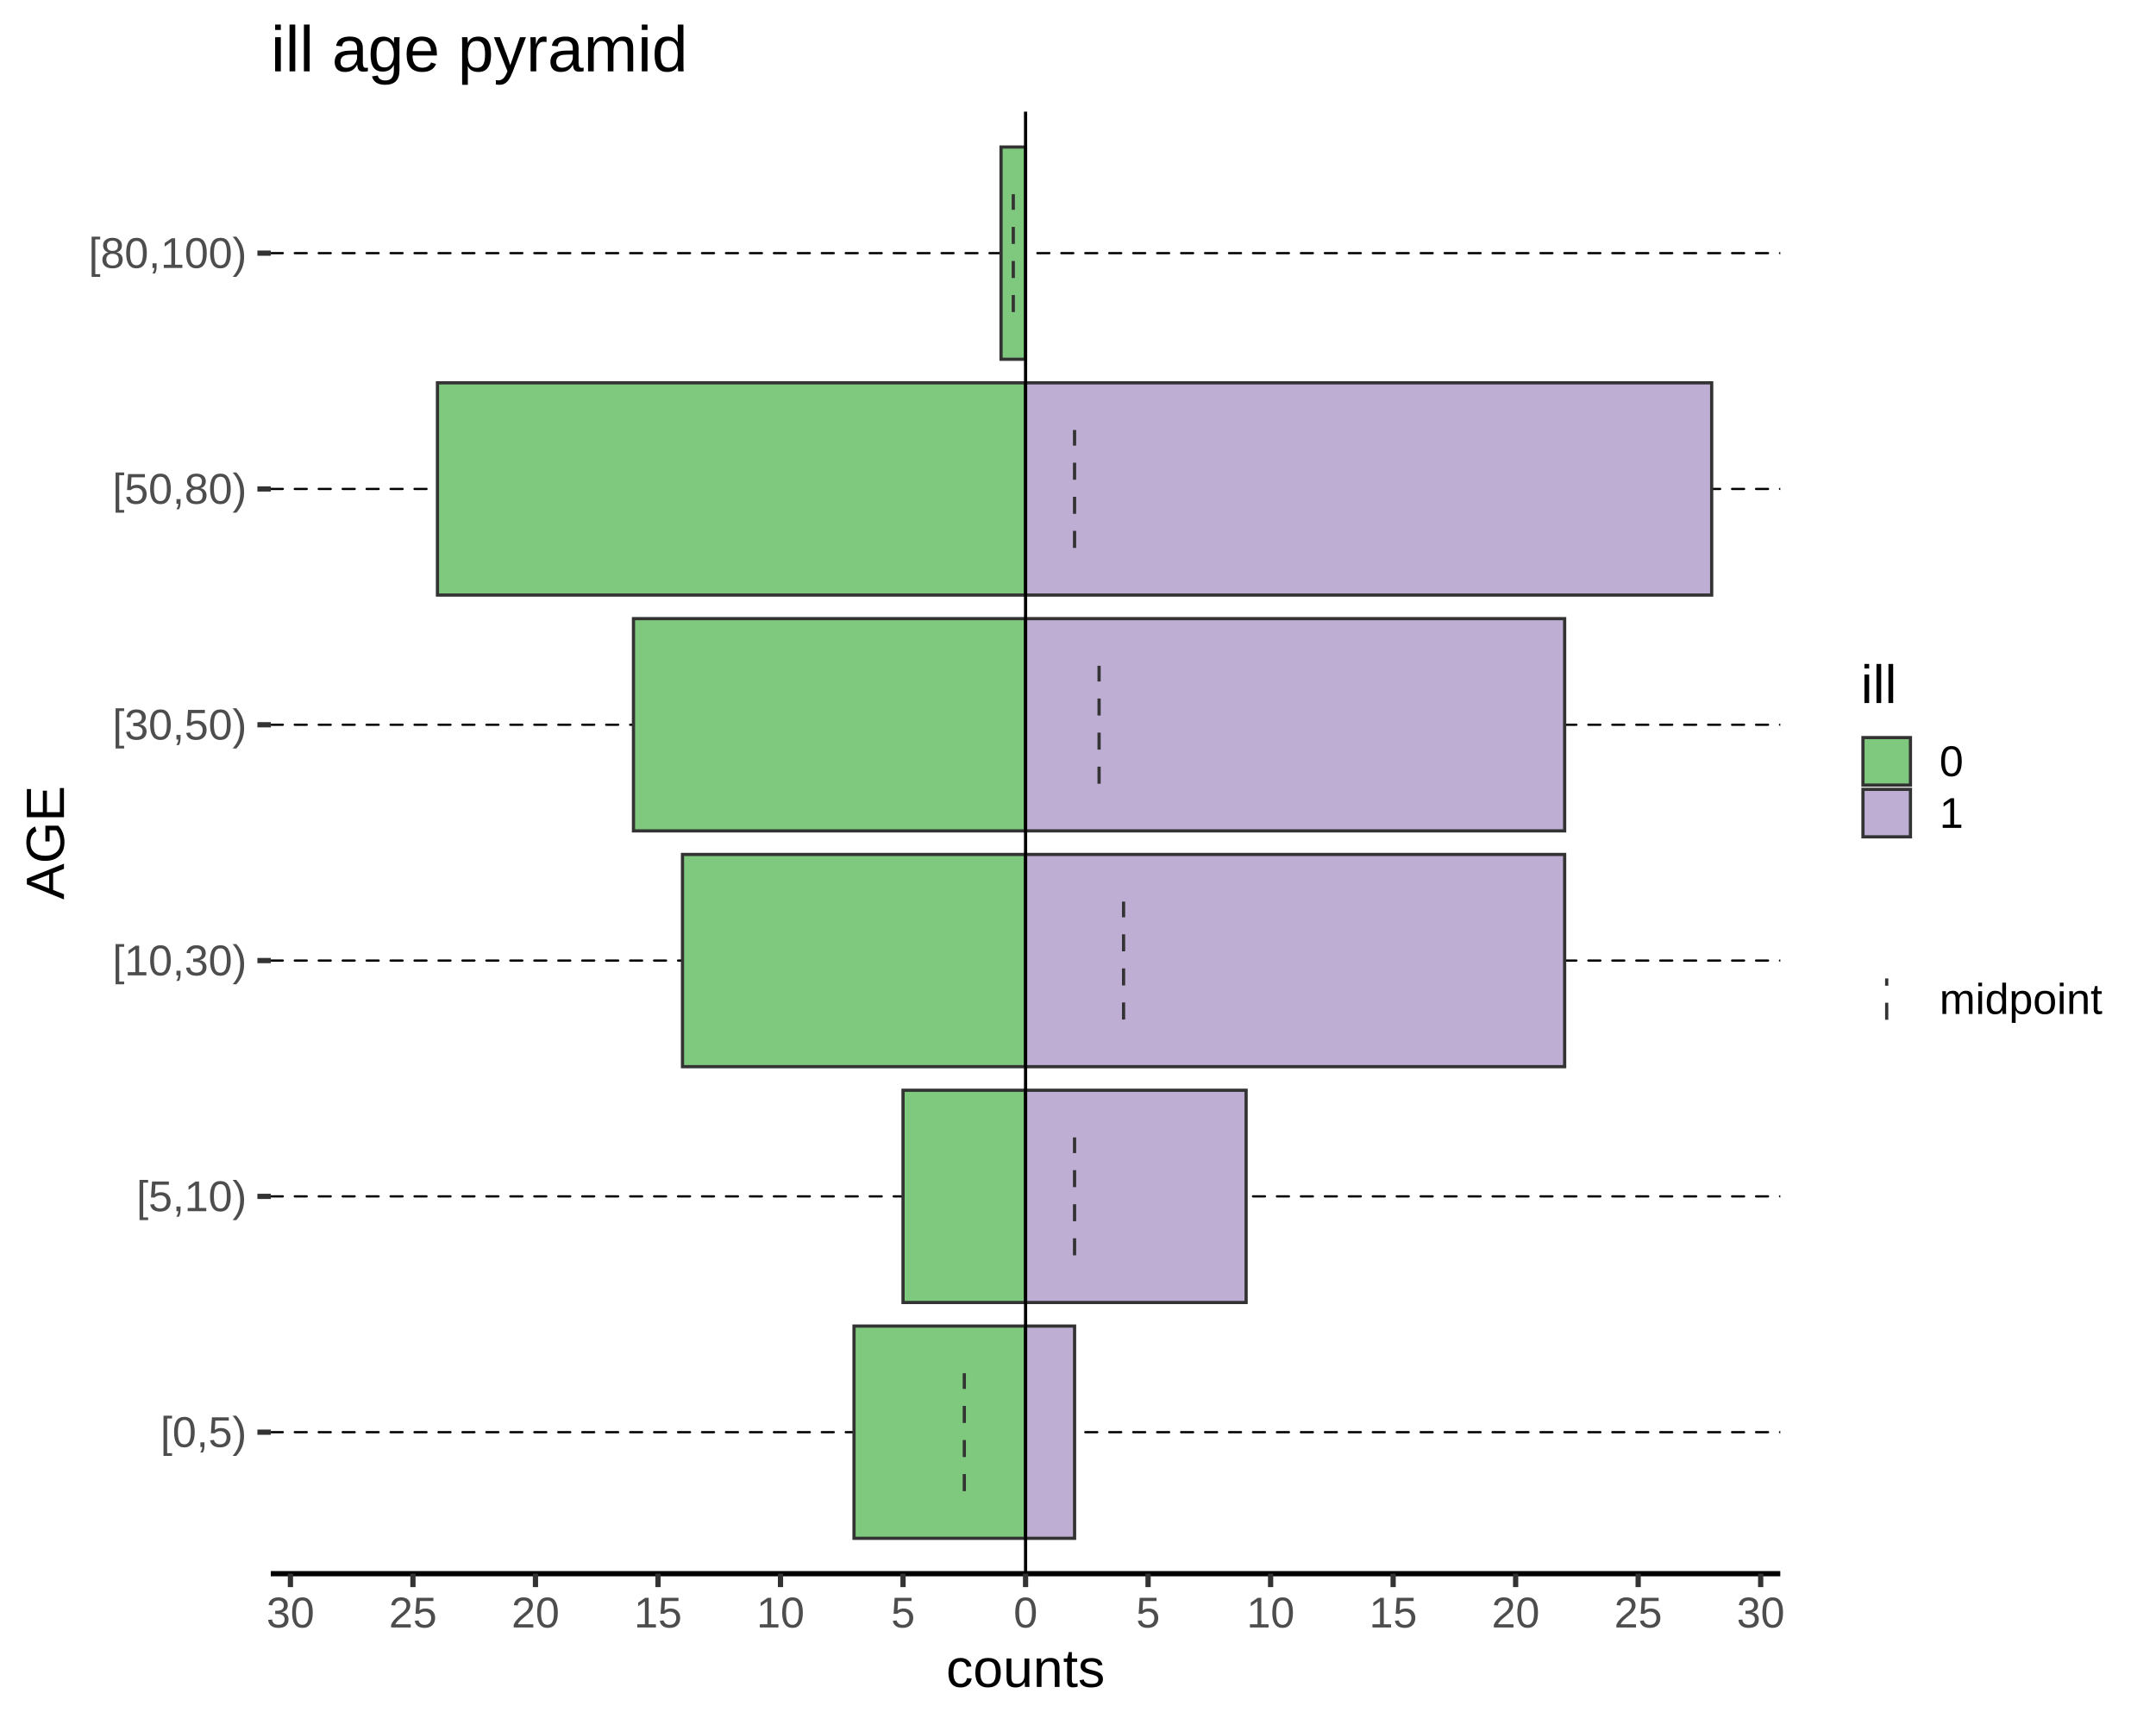
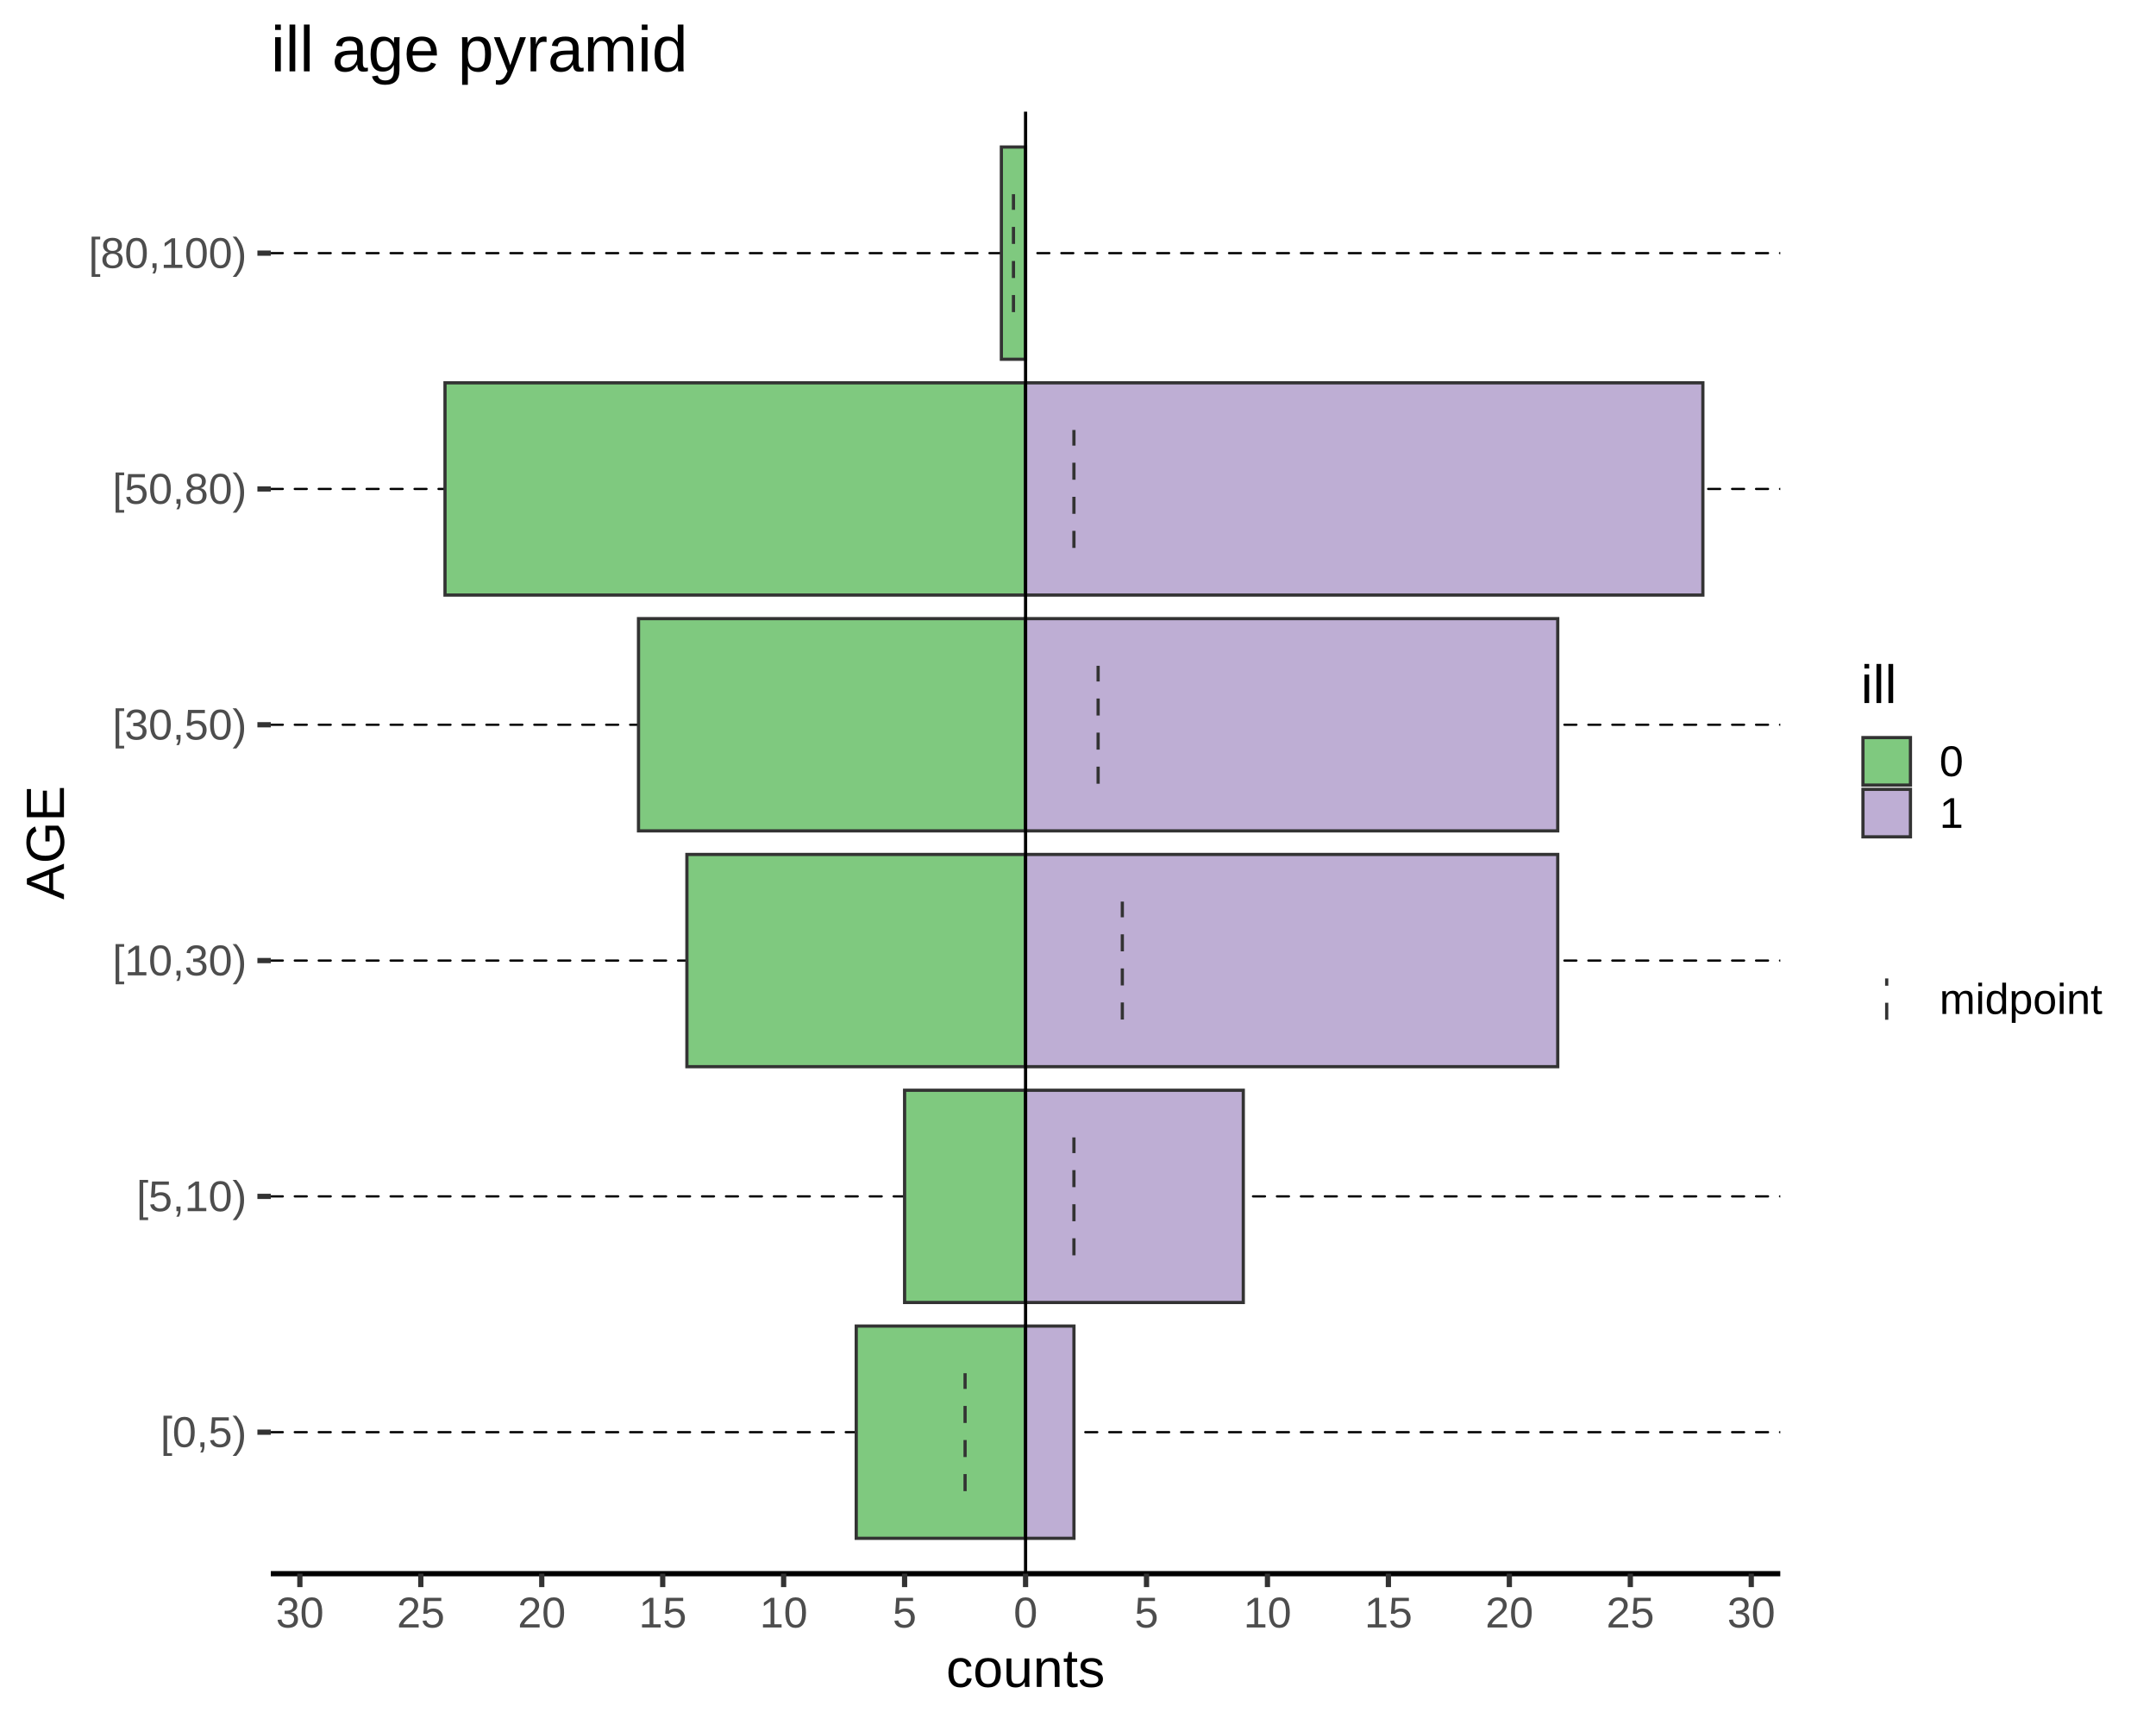
<svg xmlns="http://www.w3.org/2000/svg" viewBox="0 0 720.00 576.00">
  <defs>
    <style type="text/css">
    line, polyline, polygon, path, rect, circle {
      fill: none;
      stroke: #000000;
      stroke-linecap: round;
      stroke-linejoin: round;
      stroke-miterlimit: 10.00;
    }
  </style>
  </defs>
  <rect width="100%" height="100%" style="stroke: none; fill: #FFFFFF;" />
  <rect x="0.00" y="0.00" width="720.00" height="576.00" style="stroke-width: 1.75; stroke: #FFFFFF; fill: #FFFFFF;" />
  <defs>
    <clipPath id="cpOTAuNDR8NTk0LjUzfDUyNS40N3wzNy4yOA==">
      <rect x="90.44" y="37.28" width="504.09" height="488.19" />
    </clipPath>
  </defs>
  <rect x="90.44" y="37.28" width="504.09" height="488.19" style="stroke-width: 1.75; stroke: none; fill: #FFFFFF;" clip-path="url(#cpOTAuNDR8NTk0LjUzfDUyNS40N3wzNy4yOA==)" />
  <polyline points="90.44,478.22 594.53,478.22 " style="stroke-width: 0.75; stroke-dasharray: 4.00,4.00;" clip-path="url(#cpOTAuNDR8NTk0LjUzfDUyNS40N3wzNy4yOA==)" />
  <polyline points="90.44,399.48 594.53,399.48 " style="stroke-width: 0.75; stroke-dasharray: 4.00,4.00;" clip-path="url(#cpOTAuNDR8NTk0LjUzfDUyNS40N3wzNy4yOA==)" />
  <polyline points="90.44,320.74 594.53,320.74 " style="stroke-width: 0.75; stroke-dasharray: 4.00,4.00;" clip-path="url(#cpOTAuNDR8NTk0LjUzfDUyNS40N3wzNy4yOA==)" />
  <polyline points="90.44,242.00 594.53,242.00 " style="stroke-width: 0.75; stroke-dasharray: 4.00,4.00;" clip-path="url(#cpOTAuNDR8NTk0LjUzfDUyNS40N3wzNy4yOA==)" />
  <polyline points="90.44,163.26 594.53,163.26 " style="stroke-width: 0.75; stroke-dasharray: 4.00,4.00;" clip-path="url(#cpOTAuNDR8NTk0LjUzfDUyNS40N3wzNy4yOA==)" />
  <polyline points="90.44,84.52 594.53,84.52 " style="stroke-width: 0.75; stroke-dasharray: 4.00,4.00;" clip-path="url(#cpOTAuNDR8NTk0LjUzfDUyNS40N3wzNy4yOA==)" />
-   <rect x="285.20" y="442.79" width="57.28" height="70.87" style="stroke-width: 1.07; stroke: #333333; stroke-linecap: square; stroke-linejoin: miter; fill: #7FC97F;" clip-path="url(#cpOTAuNDR8NTk0LjUzfDUyNS40N3wzNy4yOA==)" />
-   <rect x="342.49" y="442.79" width="16.37" height="70.87" style="stroke-width: 1.07; stroke: #333333; stroke-linecap: square; stroke-linejoin: miter; fill: #BEAED4;" clip-path="url(#cpOTAuNDR8NTk0LjUzfDUyNS40N3wzNy4yOA==)" />
-   <rect x="301.57" y="364.05" width="40.92" height="70.87" style="stroke-width: 1.07; stroke: #333333; stroke-linecap: square; stroke-linejoin: miter; fill: #7FC97F;" clip-path="url(#cpOTAuNDR8NTk0LjUzfDUyNS40N3wzNy4yOA==)" />
-   <rect x="342.49" y="364.05" width="73.65" height="70.87" style="stroke-width: 1.07; stroke: #333333; stroke-linecap: square; stroke-linejoin: miter; fill: #BEAED4;" clip-path="url(#cpOTAuNDR8NTk0LjUzfDUyNS40N3wzNy4yOA==)" />
-   <rect x="227.92" y="285.31" width="114.57" height="70.87" style="stroke-width: 1.07; stroke: #333333; stroke-linecap: square; stroke-linejoin: miter; fill: #7FC97F;" clip-path="url(#cpOTAuNDR8NTk0LjUzfDUyNS40N3wzNy4yOA==)" />
-   <rect x="342.49" y="285.31" width="180.03" height="70.87" style="stroke-width: 1.07; stroke: #333333; stroke-linecap: square; stroke-linejoin: miter; fill: #BEAED4;" clip-path="url(#cpOTAuNDR8NTk0LjUzfDUyNS40N3wzNy4yOA==)" />
-   <rect x="211.55" y="206.57" width="130.93" height="70.87" style="stroke-width: 1.07; stroke: #333333; stroke-linecap: square; stroke-linejoin: miter; fill: #7FC97F;" clip-path="url(#cpOTAuNDR8NTk0LjUzfDUyNS40N3wzNy4yOA==)" />
-   <rect x="342.49" y="206.57" width="180.03" height="70.87" style="stroke-width: 1.07; stroke: #333333; stroke-linecap: square; stroke-linejoin: miter; fill: #BEAED4;" clip-path="url(#cpOTAuNDR8NTk0LjUzfDUyNS40N3wzNy4yOA==)" />
-   <rect x="146.09" y="127.83" width="196.40" height="70.87" style="stroke-width: 1.07; stroke: #333333; stroke-linecap: square; stroke-linejoin: miter; fill: #7FC97F;" clip-path="url(#cpOTAuNDR8NTk0LjUzfDUyNS40N3wzNy4yOA==)" />
-   <rect x="342.49" y="127.83" width="229.13" height="70.87" style="stroke-width: 1.07; stroke: #333333; stroke-linecap: square; stroke-linejoin: miter; fill: #BEAED4;" clip-path="url(#cpOTAuNDR8NTk0LjUzfDUyNS40N3wzNy4yOA==)" />
-   <rect x="334.30" y="49.09" width="8.18" height="70.87" style="stroke-width: 1.07; stroke: #333333; stroke-linecap: square; stroke-linejoin: miter; fill: #7FC97F;" clip-path="url(#cpOTAuNDR8NTk0LjUzfDUyNS40N3wzNy4yOA==)" />
+   <rect x="285.94" y="442.79" width="56.55" height="70.87" style="stroke-width: 1.07; stroke: #333333; stroke-linecap: square; stroke-linejoin: miter; fill: #7FC97F;" clip-path="url(#cpOTAuNDR8NTk0LjUzfDUyNS40N3wzNy4yOA==)" />
+   <rect x="342.49" y="442.79" width="16.16" height="70.87" style="stroke-width: 1.07; stroke: #333333; stroke-linecap: square; stroke-linejoin: miter; fill: #BEAED4;" clip-path="url(#cpOTAuNDR8NTk0LjUzfDUyNS40N3wzNy4yOA==)" />
+   <rect x="302.09" y="364.05" width="40.39" height="70.87" style="stroke-width: 1.07; stroke: #333333; stroke-linecap: square; stroke-linejoin: miter; fill: #7FC97F;" clip-path="url(#cpOTAuNDR8NTk0LjUzfDUyNS40N3wzNy4yOA==)" />
+   <rect x="342.49" y="364.05" width="72.71" height="70.87" style="stroke-width: 1.07; stroke: #333333; stroke-linecap: square; stroke-linejoin: miter; fill: #BEAED4;" clip-path="url(#cpOTAuNDR8NTk0LjUzfDUyNS40N3wzNy4yOA==)" />
+   <rect x="229.39" y="285.31" width="113.10" height="70.87" style="stroke-width: 1.07; stroke: #333333; stroke-linecap: square; stroke-linejoin: miter; fill: #7FC97F;" clip-path="url(#cpOTAuNDR8NTk0LjUzfDUyNS40N3wzNy4yOA==)" />
+   <rect x="342.49" y="285.31" width="177.72" height="70.87" style="stroke-width: 1.07; stroke: #333333; stroke-linecap: square; stroke-linejoin: miter; fill: #BEAED4;" clip-path="url(#cpOTAuNDR8NTk0LjUzfDUyNS40N3wzNy4yOA==)" />
+   <rect x="213.23" y="206.57" width="129.25" height="70.87" style="stroke-width: 1.07; stroke: #333333; stroke-linecap: square; stroke-linejoin: miter; fill: #7FC97F;" clip-path="url(#cpOTAuNDR8NTk0LjUzfDUyNS40N3wzNy4yOA==)" />
+   <rect x="342.49" y="206.57" width="177.72" height="70.87" style="stroke-width: 1.07; stroke: #333333; stroke-linecap: square; stroke-linejoin: miter; fill: #BEAED4;" clip-path="url(#cpOTAuNDR8NTk0LjUzfDUyNS40N3wzNy4yOA==)" />
+   <rect x="148.61" y="127.83" width="193.88" height="70.87" style="stroke-width: 1.07; stroke: #333333; stroke-linecap: square; stroke-linejoin: miter; fill: #7FC97F;" clip-path="url(#cpOTAuNDR8NTk0LjUzfDUyNS40N3wzNy4yOA==)" />
+   <rect x="342.49" y="127.83" width="226.19" height="70.87" style="stroke-width: 1.07; stroke: #333333; stroke-linecap: square; stroke-linejoin: miter; fill: #BEAED4;" clip-path="url(#cpOTAuNDR8NTk0LjUzfDUyNS40N3wzNy4yOA==)" />
+   <rect x="334.41" y="49.09" width="8.08" height="70.87" style="stroke-width: 1.07; stroke: #333333; stroke-linecap: square; stroke-linejoin: miter; fill: #7FC97F;" clip-path="url(#cpOTAuNDR8NTk0LjUzfDUyNS40N3wzNy4yOA==)" />
  <rect x="342.49" y="49.09" width="0.00" height="70.87" style="stroke-width: 1.07; stroke: #333333; stroke-linecap: square; stroke-linejoin: miter; fill: #BEAED4;" clip-path="url(#cpOTAuNDR8NTk0LjUzfDUyNS40N3wzNy4yOA==)" />
-   <line x1="322.03" y1="497.91" x2="322.03" y2="458.54" style="stroke-width: 1.07; stroke: #333333; stroke-dasharray: 5.69,5.69; stroke-linecap: butt;" clip-path="url(#cpOTAuNDR8NTk0LjUzfDUyNS40N3wzNy4yOA==)" />
-   <line x1="358.85" y1="419.17" x2="358.85" y2="379.80" style="stroke-width: 1.07; stroke: #333333; stroke-dasharray: 5.69,5.69; stroke-linecap: butt;" clip-path="url(#cpOTAuNDR8NTk0LjUzfDUyNS40N3wzNy4yOA==)" />
-   <line x1="375.22" y1="340.43" x2="375.22" y2="301.06" style="stroke-width: 1.07; stroke: #333333; stroke-dasharray: 5.69,5.69; stroke-linecap: butt;" clip-path="url(#cpOTAuNDR8NTk0LjUzfDUyNS40N3wzNy4yOA==)" />
-   <line x1="367.04" y1="261.69" x2="367.04" y2="222.32" style="stroke-width: 1.07; stroke: #333333; stroke-dasharray: 5.69,5.69; stroke-linecap: butt;" clip-path="url(#cpOTAuNDR8NTk0LjUzfDUyNS40N3wzNy4yOA==)" />
-   <line x1="358.85" y1="182.95" x2="358.85" y2="143.58" style="stroke-width: 1.07; stroke: #333333; stroke-dasharray: 5.69,5.69; stroke-linecap: butt;" clip-path="url(#cpOTAuNDR8NTk0LjUzfDUyNS40N3wzNy4yOA==)" />
-   <line x1="338.39" y1="104.21" x2="338.39" y2="64.84" style="stroke-width: 1.07; stroke: #333333; stroke-dasharray: 5.69,5.69; stroke-linecap: butt;" clip-path="url(#cpOTAuNDR8NTk0LjUzfDUyNS40N3wzNy4yOA==)" />
+   <line x1="322.29" y1="497.91" x2="322.29" y2="458.54" style="stroke-width: 1.07; stroke: #333333; stroke-dasharray: 5.69,5.69; stroke-linecap: butt;" clip-path="url(#cpOTAuNDR8NTk0LjUzfDUyNS40N3wzNy4yOA==)" />
+   <line x1="358.64" y1="419.17" x2="358.64" y2="379.80" style="stroke-width: 1.07; stroke: #333333; stroke-dasharray: 5.69,5.69; stroke-linecap: butt;" clip-path="url(#cpOTAuNDR8NTk0LjUzfDUyNS40N3wzNy4yOA==)" />
+   <line x1="374.80" y1="340.43" x2="374.80" y2="301.06" style="stroke-width: 1.07; stroke: #333333; stroke-dasharray: 5.69,5.69; stroke-linecap: butt;" clip-path="url(#cpOTAuNDR8NTk0LjUzfDUyNS40N3wzNy4yOA==)" />
+   <line x1="366.72" y1="261.69" x2="366.72" y2="222.32" style="stroke-width: 1.07; stroke: #333333; stroke-dasharray: 5.69,5.69; stroke-linecap: butt;" clip-path="url(#cpOTAuNDR8NTk0LjUzfDUyNS40N3wzNy4yOA==)" />
+   <line x1="358.64" y1="182.95" x2="358.64" y2="143.58" style="stroke-width: 1.07; stroke: #333333; stroke-dasharray: 5.69,5.69; stroke-linecap: butt;" clip-path="url(#cpOTAuNDR8NTk0LjUzfDUyNS40N3wzNy4yOA==)" />
+   <line x1="338.45" y1="104.21" x2="338.45" y2="64.84" style="stroke-width: 1.07; stroke: #333333; stroke-dasharray: 5.69,5.69; stroke-linecap: butt;" clip-path="url(#cpOTAuNDR8NTk0LjUzfDUyNS40N3wzNy4yOA==)" />
  <line x1="342.49" y1="525.47" x2="342.49" y2="37.28" style="stroke-width: 1.07; stroke-linecap: butt;" clip-path="url(#cpOTAuNDR8NTk0LjUzfDUyNS40N3wzNy4yOA==)" />
  <defs>
    <clipPath id="cpMC4wMHw3MjAuMDB8NTc2LjAwfDAuMDA=">
      <rect x="0.00" y="0.00" width="720.00" height="576.00" />
    </clipPath>
  </defs>
  <g clip-path="url(#cpMC4wMHw3MjAuMDB8NTc2LjAwfDAuMDA=)">
    <text x="53.57" y="483.17" style="font-size: 14.40px; fill: #4D4D4D; font-family: Liberation Sans;" textLength="28.80px" lengthAdjust="spacingAndGlyphs">[0,5)</text>
  </g>
  <g clip-path="url(#cpMC4wMHw3MjAuMDB8NTc2LjAwfDAuMDA=)">
    <text x="45.57" y="404.43" style="font-size: 14.40px; fill: #4D4D4D; font-family: Liberation Sans;" textLength="36.80px" lengthAdjust="spacingAndGlyphs">[5,10)</text>
  </g>
  <g clip-path="url(#cpMC4wMHw3MjAuMDB8NTc2LjAwfDAuMDA=)">
    <text x="37.57" y="325.69" style="font-size: 14.40px; fill: #4D4D4D; font-family: Liberation Sans;" textLength="44.80px" lengthAdjust="spacingAndGlyphs">[10,30)</text>
  </g>
  <g clip-path="url(#cpMC4wMHw3MjAuMDB8NTc2LjAwfDAuMDA=)">
    <text x="37.57" y="246.95" style="font-size: 14.40px; fill: #4D4D4D; font-family: Liberation Sans;" textLength="44.80px" lengthAdjust="spacingAndGlyphs">[30,50)</text>
  </g>
  <g clip-path="url(#cpMC4wMHw3MjAuMDB8NTc2LjAwfDAuMDA=)">
    <text x="37.57" y="168.21" style="font-size: 14.40px; fill: #4D4D4D; font-family: Liberation Sans;" textLength="44.80px" lengthAdjust="spacingAndGlyphs">[50,80)</text>
  </g>
  <g clip-path="url(#cpMC4wMHw3MjAuMDB8NTc2LjAwfDAuMDA=)">
    <text x="29.57" y="89.47" style="font-size: 14.40px; fill: #4D4D4D; font-family: Liberation Sans;" textLength="52.80px" lengthAdjust="spacingAndGlyphs">[80,100)</text>
  </g>
  <polyline points="85.96,478.22 90.44,478.22 " style="stroke-width: 1.75; stroke: #333333; stroke-linecap: butt;" clip-path="url(#cpMC4wMHw3MjAuMDB8NTc2LjAwfDAuMDA=)" />
  <polyline points="85.96,399.48 90.44,399.48 " style="stroke-width: 1.75; stroke: #333333; stroke-linecap: butt;" clip-path="url(#cpMC4wMHw3MjAuMDB8NTc2LjAwfDAuMDA=)" />
  <polyline points="85.96,320.74 90.44,320.74 " style="stroke-width: 1.75; stroke: #333333; stroke-linecap: butt;" clip-path="url(#cpMC4wMHw3MjAuMDB8NTc2LjAwfDAuMDA=)" />
  <polyline points="85.96,242.00 90.44,242.00 " style="stroke-width: 1.75; stroke: #333333; stroke-linecap: butt;" clip-path="url(#cpMC4wMHw3MjAuMDB8NTc2LjAwfDAuMDA=)" />
  <polyline points="85.96,163.26 90.44,163.26 " style="stroke-width: 1.75; stroke: #333333; stroke-linecap: butt;" clip-path="url(#cpMC4wMHw3MjAuMDB8NTc2LjAwfDAuMDA=)" />
  <polyline points="85.96,84.52 90.44,84.52 " style="stroke-width: 1.75; stroke: #333333; stroke-linecap: butt;" clip-path="url(#cpMC4wMHw3MjAuMDB8NTc2LjAwfDAuMDA=)" />
  <polyline points="90.44,525.47 594.53,525.47 " style="stroke-width: 1.75; stroke-linecap: butt;" clip-path="url(#cpMC4wMHw3MjAuMDB8NTc2LjAwfDAuMDA=)" />
-   <polyline points="96.99,529.95 96.99,525.47 " style="stroke-width: 1.75; stroke: #333333; stroke-linecap: butt;" clip-path="url(#cpMC4wMHw3MjAuMDB8NTc2LjAwfDAuMDA=)" />
-   <polyline points="137.90,529.95 137.90,525.47 " style="stroke-width: 1.75; stroke: #333333; stroke-linecap: butt;" clip-path="url(#cpMC4wMHw3MjAuMDB8NTc2LjAwfDAuMDA=)" />
-   <polyline points="178.82,529.95 178.82,525.47 " style="stroke-width: 1.75; stroke: #333333; stroke-linecap: butt;" clip-path="url(#cpMC4wMHw3MjAuMDB8NTc2LjAwfDAuMDA=)" />
-   <polyline points="219.74,529.95 219.74,525.47 " style="stroke-width: 1.75; stroke: #333333; stroke-linecap: butt;" clip-path="url(#cpMC4wMHw3MjAuMDB8NTc2LjAwfDAuMDA=)" />
-   <polyline points="260.65,529.95 260.65,525.47 " style="stroke-width: 1.75; stroke: #333333; stroke-linecap: butt;" clip-path="url(#cpMC4wMHw3MjAuMDB8NTc2LjAwfDAuMDA=)" />
-   <polyline points="301.57,529.95 301.57,525.47 " style="stroke-width: 1.75; stroke: #333333; stroke-linecap: butt;" clip-path="url(#cpMC4wMHw3MjAuMDB8NTc2LjAwfDAuMDA=)" />
+   <polyline points="100.14,529.95 100.14,525.47 " style="stroke-width: 1.75; stroke: #333333; stroke-linecap: butt;" clip-path="url(#cpMC4wMHw3MjAuMDB8NTc2LjAwfDAuMDA=)" />
+   <polyline points="140.53,529.95 140.53,525.47 " style="stroke-width: 1.75; stroke: #333333; stroke-linecap: butt;" clip-path="url(#cpMC4wMHw3MjAuMDB8NTc2LjAwfDAuMDA=)" />
+   <polyline points="180.92,529.95 180.92,525.47 " style="stroke-width: 1.75; stroke: #333333; stroke-linecap: butt;" clip-path="url(#cpMC4wMHw3MjAuMDB8NTc2LjAwfDAuMDA=)" />
+   <polyline points="221.31,529.95 221.31,525.47 " style="stroke-width: 1.75; stroke: #333333; stroke-linecap: butt;" clip-path="url(#cpMC4wMHw3MjAuMDB8NTc2LjAwfDAuMDA=)" />
+   <polyline points="261.70,529.95 261.70,525.47 " style="stroke-width: 1.75; stroke: #333333; stroke-linecap: butt;" clip-path="url(#cpMC4wMHw3MjAuMDB8NTc2LjAwfDAuMDA=)" />
+   <polyline points="302.09,529.95 302.09,525.47 " style="stroke-width: 1.75; stroke: #333333; stroke-linecap: butt;" clip-path="url(#cpMC4wMHw3MjAuMDB8NTc2LjAwfDAuMDA=)" />
  <polyline points="342.49,529.95 342.49,525.47 " style="stroke-width: 1.75; stroke: #333333; stroke-linecap: butt;" clip-path="url(#cpMC4wMHw3MjAuMDB8NTc2LjAwfDAuMDA=)" />
-   <polyline points="383.40,529.95 383.40,525.47 " style="stroke-width: 1.75; stroke: #333333; stroke-linecap: butt;" clip-path="url(#cpMC4wMHw3MjAuMDB8NTc2LjAwfDAuMDA=)" />
-   <polyline points="424.32,529.95 424.32,525.47 " style="stroke-width: 1.75; stroke: #333333; stroke-linecap: butt;" clip-path="url(#cpMC4wMHw3MjAuMDB8NTc2LjAwfDAuMDA=)" />
-   <polyline points="465.24,529.95 465.24,525.47 " style="stroke-width: 1.75; stroke: #333333; stroke-linecap: butt;" clip-path="url(#cpMC4wMHw3MjAuMDB8NTc2LjAwfDAuMDA=)" />
-   <polyline points="506.15,529.95 506.15,525.47 " style="stroke-width: 1.75; stroke: #333333; stroke-linecap: butt;" clip-path="url(#cpMC4wMHw3MjAuMDB8NTc2LjAwfDAuMDA=)" />
-   <polyline points="547.07,529.95 547.07,525.47 " style="stroke-width: 1.75; stroke: #333333; stroke-linecap: butt;" clip-path="url(#cpMC4wMHw3MjAuMDB8NTc2LjAwfDAuMDA=)" />
-   <polyline points="587.98,529.95 587.98,525.47 " style="stroke-width: 1.75; stroke: #333333; stroke-linecap: butt;" clip-path="url(#cpMC4wMHw3MjAuMDB8NTc2LjAwfDAuMDA=)" />
+   <polyline points="382.88,529.95 382.88,525.47 " style="stroke-width: 1.75; stroke: #333333; stroke-linecap: butt;" clip-path="url(#cpMC4wMHw3MjAuMDB8NTc2LjAwfDAuMDA=)" />
+   <polyline points="423.27,529.95 423.27,525.47 " style="stroke-width: 1.75; stroke: #333333; stroke-linecap: butt;" clip-path="url(#cpMC4wMHw3MjAuMDB8NTc2LjAwfDAuMDA=)" />
+   <polyline points="463.66,529.95 463.66,525.47 " style="stroke-width: 1.75; stroke: #333333; stroke-linecap: butt;" clip-path="url(#cpMC4wMHw3MjAuMDB8NTc2LjAwfDAuMDA=)" />
+   <polyline points="504.05,529.95 504.05,525.47 " style="stroke-width: 1.75; stroke: #333333; stroke-linecap: butt;" clip-path="url(#cpMC4wMHw3MjAuMDB8NTc2LjAwfDAuMDA=)" />
+   <polyline points="544.45,529.95 544.45,525.47 " style="stroke-width: 1.75; stroke: #333333; stroke-linecap: butt;" clip-path="url(#cpMC4wMHw3MjAuMDB8NTc2LjAwfDAuMDA=)" />
+   <polyline points="584.84,529.95 584.84,525.47 " style="stroke-width: 1.75; stroke: #333333; stroke-linecap: butt;" clip-path="url(#cpMC4wMHw3MjAuMDB8NTc2LjAwfDAuMDA=)" />
  <g clip-path="url(#cpMC4wMHw3MjAuMDB8NTc2LjAwfDAuMDA=)">
-     <text x="88.99" y="543.44" style="font-size: 14.40px; fill: #4D4D4D; font-family: Liberation Sans;" textLength="16.00px" lengthAdjust="spacingAndGlyphs">30</text>
+     <text x="92.14" y="543.44" style="font-size: 14.40px; fill: #4D4D4D; font-family: Liberation Sans;" textLength="16.00px" lengthAdjust="spacingAndGlyphs">30</text>
  </g>
  <g clip-path="url(#cpMC4wMHw3MjAuMDB8NTc2LjAwfDAuMDA=)">
-     <text x="129.90" y="543.44" style="font-size: 14.40px; fill: #4D4D4D; font-family: Liberation Sans;" textLength="16.00px" lengthAdjust="spacingAndGlyphs">25</text>
+     <text x="132.53" y="543.44" style="font-size: 14.40px; fill: #4D4D4D; font-family: Liberation Sans;" textLength="16.00px" lengthAdjust="spacingAndGlyphs">25</text>
  </g>
  <g clip-path="url(#cpMC4wMHw3MjAuMDB8NTc2LjAwfDAuMDA=)">
-     <text x="170.82" y="543.44" style="font-size: 14.40px; fill: #4D4D4D; font-family: Liberation Sans;" textLength="16.00px" lengthAdjust="spacingAndGlyphs">20</text>
+     <text x="172.92" y="543.44" style="font-size: 14.40px; fill: #4D4D4D; font-family: Liberation Sans;" textLength="16.00px" lengthAdjust="spacingAndGlyphs">20</text>
  </g>
  <g clip-path="url(#cpMC4wMHw3MjAuMDB8NTc2LjAwfDAuMDA=)">
-     <text x="211.74" y="543.44" style="font-size: 14.40px; fill: #4D4D4D; font-family: Liberation Sans;" textLength="16.00px" lengthAdjust="spacingAndGlyphs">15</text>
+     <text x="213.31" y="543.44" style="font-size: 14.40px; fill: #4D4D4D; font-family: Liberation Sans;" textLength="16.00px" lengthAdjust="spacingAndGlyphs">15</text>
  </g>
  <g clip-path="url(#cpMC4wMHw3MjAuMDB8NTc2LjAwfDAuMDA=)">
-     <text x="252.65" y="543.44" style="font-size: 14.40px; fill: #4D4D4D; font-family: Liberation Sans;" textLength="16.00px" lengthAdjust="spacingAndGlyphs">10</text>
+     <text x="253.70" y="543.44" style="font-size: 14.40px; fill: #4D4D4D; font-family: Liberation Sans;" textLength="16.00px" lengthAdjust="spacingAndGlyphs">10</text>
  </g>
  <g clip-path="url(#cpMC4wMHw3MjAuMDB8NTc2LjAwfDAuMDA=)">
-     <text x="297.57" y="543.44" style="font-size: 14.40px; fill: #4D4D4D; font-family: Liberation Sans;" textLength="8.00px" lengthAdjust="spacingAndGlyphs">5</text>
+     <text x="298.09" y="543.44" style="font-size: 14.40px; fill: #4D4D4D; font-family: Liberation Sans;" textLength="8.00px" lengthAdjust="spacingAndGlyphs">5</text>
  </g>
  <g clip-path="url(#cpMC4wMHw3MjAuMDB8NTc2LjAwfDAuMDA=)">
    <text x="338.49" y="543.44" style="font-size: 14.40px; fill: #4D4D4D; font-family: Liberation Sans;" textLength="8.00px" lengthAdjust="spacingAndGlyphs">0</text>
  </g>
  <g clip-path="url(#cpMC4wMHw3MjAuMDB8NTc2LjAwfDAuMDA=)">
-     <text x="379.40" y="543.44" style="font-size: 14.40px; fill: #4D4D4D; font-family: Liberation Sans;" textLength="8.00px" lengthAdjust="spacingAndGlyphs">5</text>
+     <text x="378.88" y="543.44" style="font-size: 14.40px; fill: #4D4D4D; font-family: Liberation Sans;" textLength="8.00px" lengthAdjust="spacingAndGlyphs">5</text>
  </g>
  <g clip-path="url(#cpMC4wMHw3MjAuMDB8NTc2LjAwfDAuMDA=)">
-     <text x="416.32" y="543.44" style="font-size: 14.40px; fill: #4D4D4D; font-family: Liberation Sans;" textLength="16.00px" lengthAdjust="spacingAndGlyphs">10</text>
+     <text x="415.27" y="543.44" style="font-size: 14.40px; fill: #4D4D4D; font-family: Liberation Sans;" textLength="16.00px" lengthAdjust="spacingAndGlyphs">10</text>
  </g>
  <g clip-path="url(#cpMC4wMHw3MjAuMDB8NTc2LjAwfDAuMDA=)">
-     <text x="457.24" y="543.44" style="font-size: 14.40px; fill: #4D4D4D; font-family: Liberation Sans;" textLength="16.00px" lengthAdjust="spacingAndGlyphs">15</text>
+     <text x="455.66" y="543.44" style="font-size: 14.40px; fill: #4D4D4D; font-family: Liberation Sans;" textLength="16.00px" lengthAdjust="spacingAndGlyphs">15</text>
  </g>
  <g clip-path="url(#cpMC4wMHw3MjAuMDB8NTc2LjAwfDAuMDA=)">
-     <text x="498.15" y="543.44" style="font-size: 14.40px; fill: #4D4D4D; font-family: Liberation Sans;" textLength="16.00px" lengthAdjust="spacingAndGlyphs">20</text>
+     <text x="496.05" y="543.44" style="font-size: 14.40px; fill: #4D4D4D; font-family: Liberation Sans;" textLength="16.00px" lengthAdjust="spacingAndGlyphs">20</text>
  </g>
  <g clip-path="url(#cpMC4wMHw3MjAuMDB8NTc2LjAwfDAuMDA=)">
-     <text x="539.07" y="543.44" style="font-size: 14.40px; fill: #4D4D4D; font-family: Liberation Sans;" textLength="16.00px" lengthAdjust="spacingAndGlyphs">25</text>
+     <text x="536.45" y="543.44" style="font-size: 14.40px; fill: #4D4D4D; font-family: Liberation Sans;" textLength="16.00px" lengthAdjust="spacingAndGlyphs">25</text>
  </g>
  <g clip-path="url(#cpMC4wMHw3MjAuMDB8NTc2LjAwfDAuMDA=)">
-     <text x="579.98" y="543.44" style="font-size: 14.40px; fill: #4D4D4D; font-family: Liberation Sans;" textLength="16.00px" lengthAdjust="spacingAndGlyphs">30</text>
+     <text x="576.84" y="543.44" style="font-size: 14.40px; fill: #4D4D4D; font-family: Liberation Sans;" textLength="16.00px" lengthAdjust="spacingAndGlyphs">30</text>
  </g>
  <g clip-path="url(#cpMC4wMHw3MjAuMDB8NTc2LjAwfDAuMDA=)">
    <text x="315.96" y="563.30" style="font-size: 18.00px; font-family: Liberation Sans;" textLength="53.05px" lengthAdjust="spacingAndGlyphs">counts</text>
  </g>
  <g clip-path="url(#cpMC4wMHw3MjAuMDB8NTc2LjAwfDAuMDA=)">
    <text transform="translate(21.36,300.37) rotate(-90)" style="font-size: 18.00px; font-family: Liberation Sans;" textLength="38.00px" lengthAdjust="spacingAndGlyphs">AGE</text>
  </g>
  <rect x="612.46" y="211.52" width="52.18" height="77.58" style="stroke-width: 1.75; stroke: none; fill: #FFFFFF;" clip-path="url(#cpMC4wMHw3MjAuMDB8NTc2LjAwfDAuMDA=)" />
  <g clip-path="url(#cpMC4wMHw3MjAuMDB8NTc2LjAwfDAuMDA=)">
    <text x="621.43" y="234.75" style="font-size: 18.00px; font-family: Liberation Sans;" textLength="12.00px" lengthAdjust="spacingAndGlyphs">ill</text>
  </g>
  <rect x="622.14" y="246.29" width="15.86" height="15.86" style="stroke-width: 1.07; stroke: #333333; stroke-linecap: square; stroke-linejoin: miter; fill: #7FC97F;" clip-path="url(#cpMC4wMHw3MjAuMDB8NTc2LjAwfDAuMDA=)" />
  <rect x="622.14" y="263.57" width="15.86" height="15.86" style="stroke-width: 1.07; stroke: #333333; stroke-linecap: square; stroke-linejoin: miter; fill: #BEAED4;" clip-path="url(#cpMC4wMHw3MjAuMDB8NTc2LjAwfDAuMDA=)" />
  <g clip-path="url(#cpMC4wMHw3MjAuMDB8NTc2LjAwfDAuMDA=)">
    <text x="647.68" y="259.17" style="font-size: 14.40px; font-family: Liberation Sans;" textLength="8.00px" lengthAdjust="spacingAndGlyphs">0</text>
  </g>
  <g clip-path="url(#cpMC4wMHw3MjAuMDB8NTc2LjAwfDAuMDA=)">
    <text x="647.68" y="276.45" style="font-size: 14.40px; font-family: Liberation Sans;" textLength="8.00px" lengthAdjust="spacingAndGlyphs">1</text>
  </g>
  <rect x="612.46" y="307.04" width="98.57" height="44.18" style="stroke-width: 1.75; stroke: none; fill: #FFFFFF;" clip-path="url(#cpMC4wMHw3MjAuMDB8NTc2LjAwfDAuMDA=)" />
  <line x1="630.07" y1="340.52" x2="630.07" y2="326.70" style="stroke-width: 1.07; stroke: #333333; stroke-dasharray: 5.69,5.69; stroke-linecap: butt;" clip-path="url(#cpMC4wMHw3MjAuMDB8NTc2LjAwfDAuMDA=)" />
  <g clip-path="url(#cpMC4wMHw3MjAuMDB8NTc2LjAwfDAuMDA=)">
    <text x="647.68" y="338.57" style="font-size: 14.40px; font-family: Liberation Sans;" textLength="54.39px" lengthAdjust="spacingAndGlyphs">midpoint</text>
  </g>
  <g clip-path="url(#cpMC4wMHw3MjAuMDB8NTc2LjAwfDAuMDA=)">
    <text x="90.44" y="23.83" style="font-size: 21.60px; font-family: Liberation Sans;" textLength="139.25px" lengthAdjust="spacingAndGlyphs">ill age pyramid</text>
  </g>
</svg>
